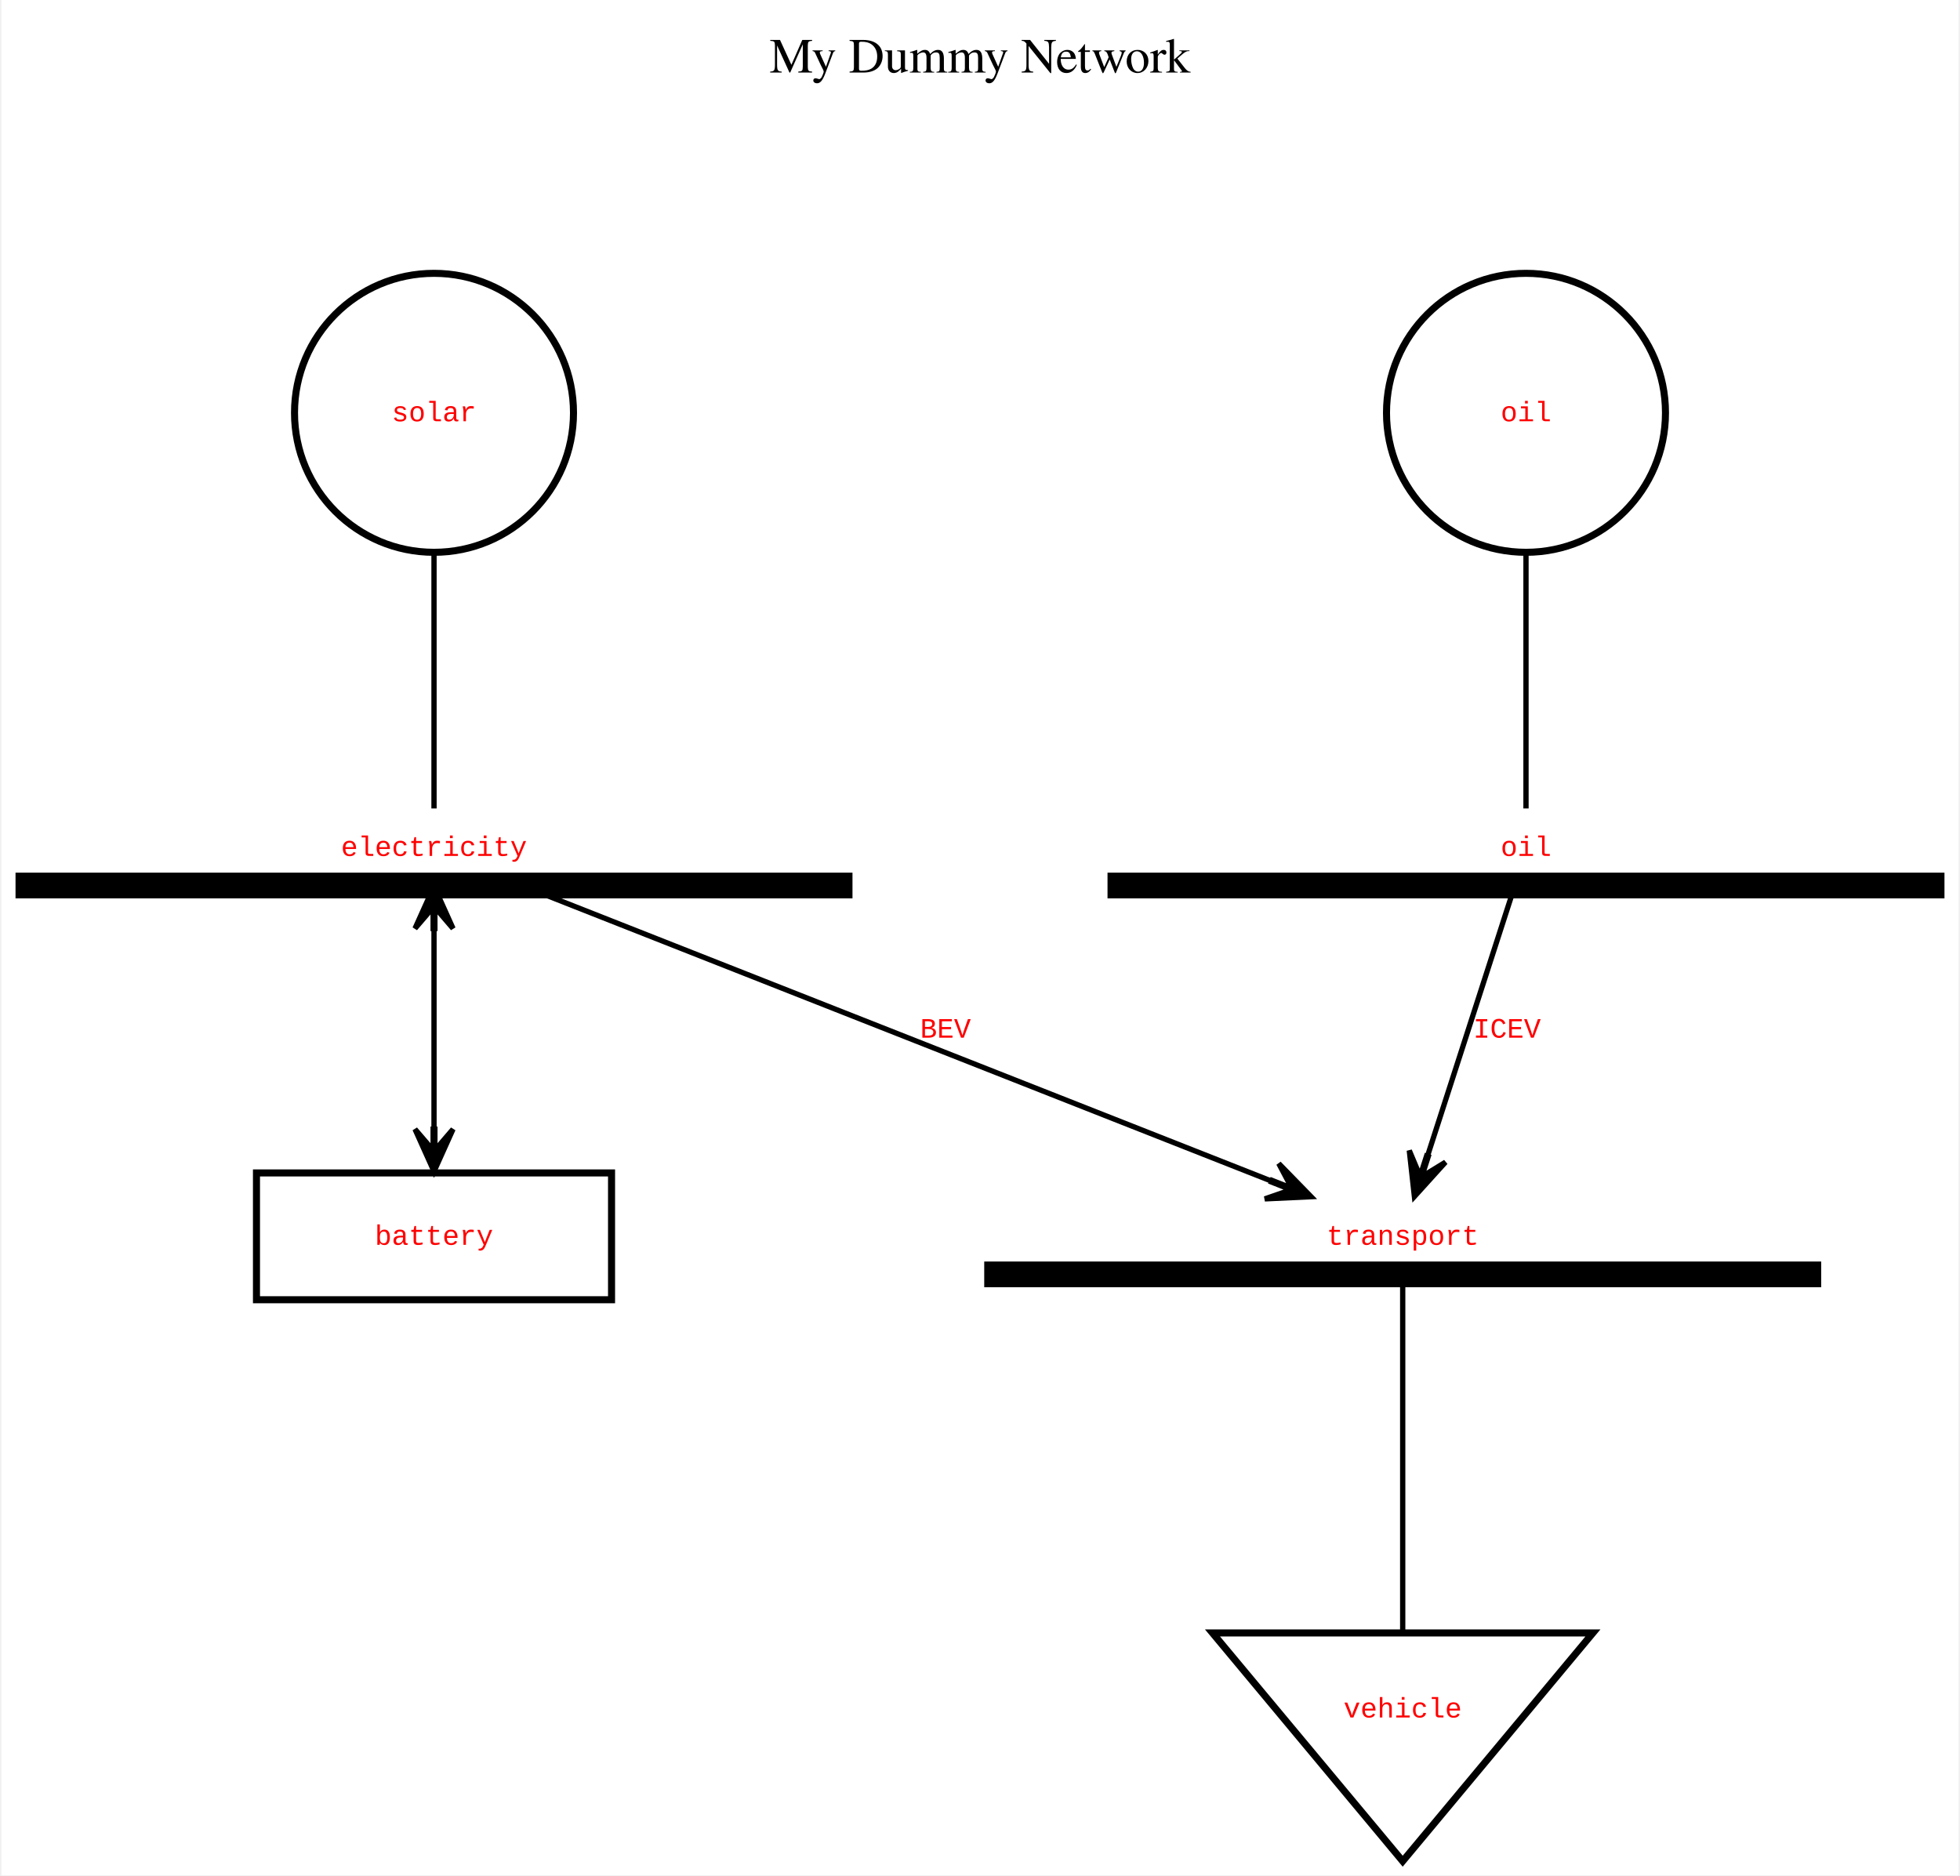
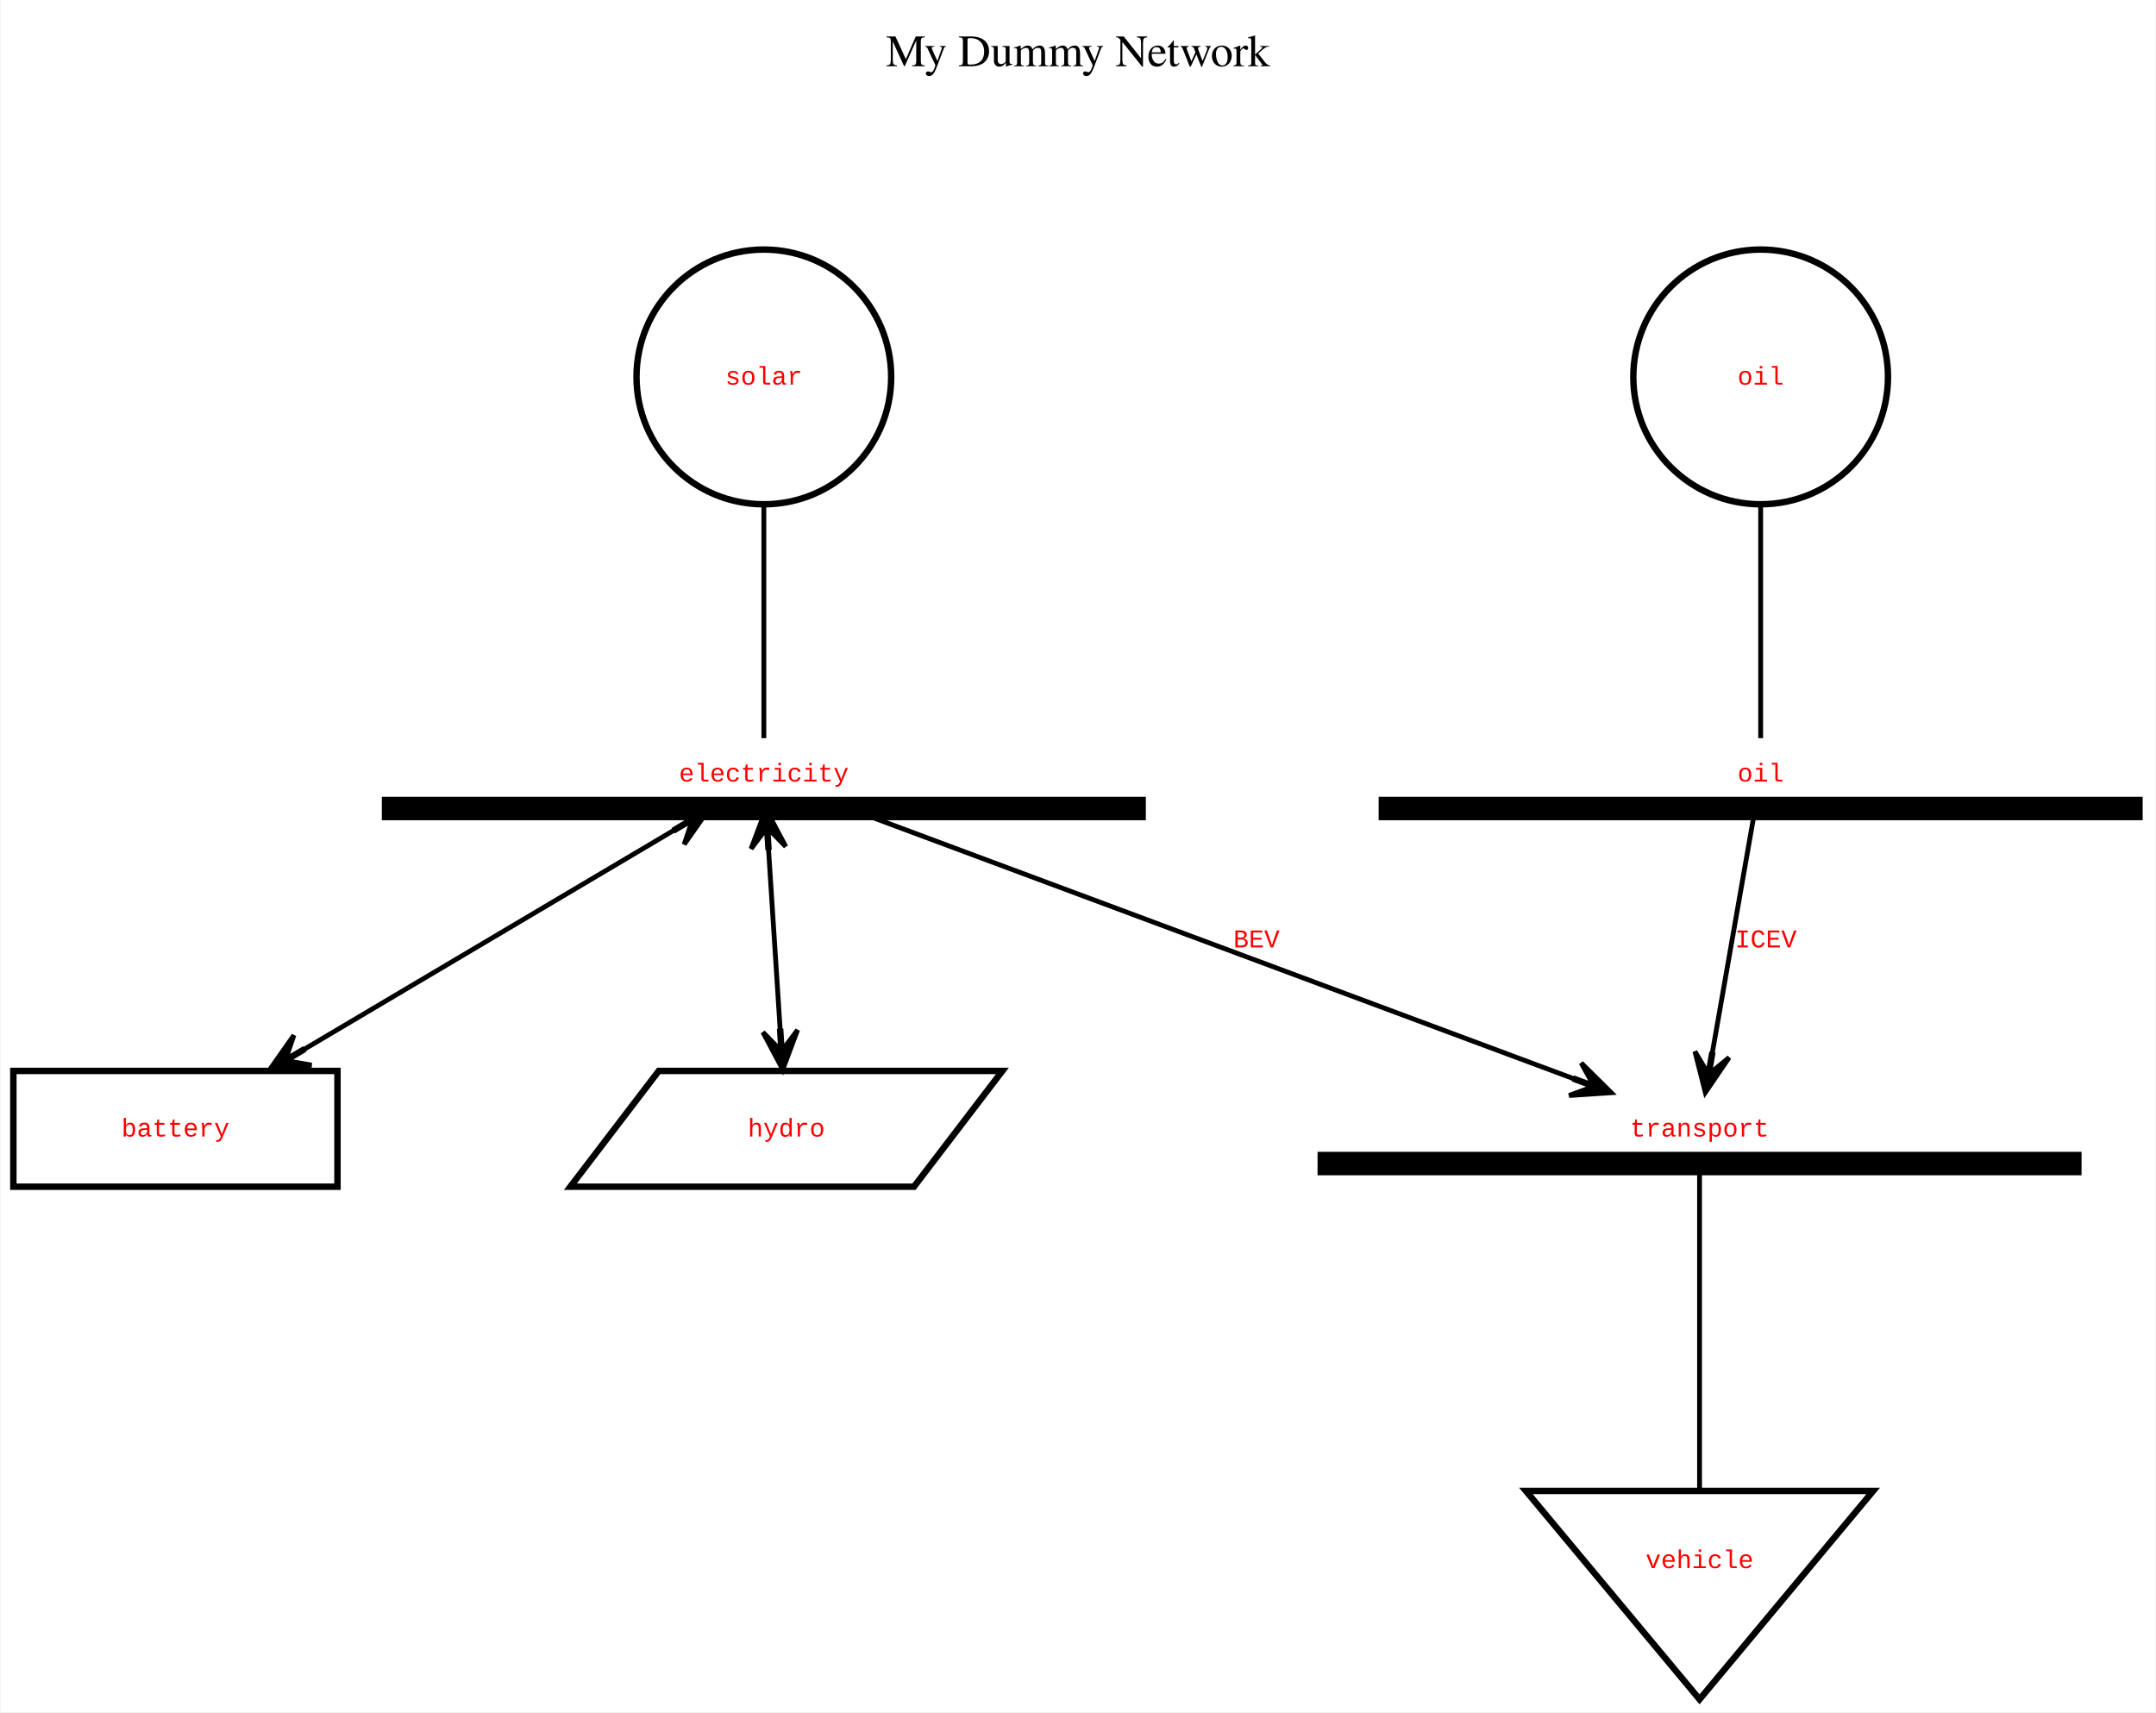
- <svg xmlns="http://www.w3.org/2000/svg" xmlns:xlink="http://www.w3.org/1999/xlink" width="556pt" height="532pt" viewBox="0.00 0.00 555.60 532.40">
+ <svg xmlns="http://www.w3.org/2000/svg" xmlns:xlink="http://www.w3.org/1999/xlink" width="670pt" height="532pt" viewBox="0.00 0.00 670.20 532.40">
  <g id="graph0" class="graph" transform="scale(1 1) rotate(0) translate(4 528.4)">
    <g id="a_graph0">
-       <a xlink:title="Network: My Dummy Network&#10;Bus: 3&#10;Generators: 2&#10;Loads: 1&#10;Stores: 1&#10;Links: 2&#10;Lines: 0&#10;Snapshots: 1">
-         <polygon fill="white" stroke="none" points="-4,4 -4,-528.4 551.6,-528.4 551.6,4 -4,4" />
-         <text text-anchor="middle" x="273.8" y="-507.8" font-family="Times,serif" font-size="14.00">My Dummy Network</text>
-         <text text-anchor="middle" x="273.8" y="-459" font-family="Times,serif" font-size="14.00">           </text>
+       <a xlink:title="Network: My Dummy Network&#10;Buses: 3 (out of 3)&#10;Generators: 2 (out of 2)&#10;Loads: 1 (out of 1)&#10;Stores: 1 (out of 1)&#10;Storage units: 1 (out of 1)&#10;Links: 2 (out of 2)&#10;Lines: 0 (out of 0)&#10;Snapshots: 1">
+         <polygon fill="white" stroke="none" points="-4,4 -4,-528.4 666.2,-528.4 666.2,4 -4,4" />
+         <text text-anchor="middle" x="331.1" y="-507.8" font-family="Times,serif" font-size="14.00">My Dummy Network</text>
+         <text text-anchor="middle" x="331.1" y="-459" font-family="Times,serif" font-size="14.00">           </text>
      </a>
    </g>
    <g id="node1" class="node">
      <g id="a_node1">
-         <a xlink:title="Bus: oil&#10;Carrier: AC&#10;Unit: &#10;Generators: 1&#10;Loads: 0&#10;Stores: 0&#10;Incoming links: 0&#10;Outgoing links: 1&#10;Lines: 0&#10;&#10;Power time series: N/A MW">
-           <polygon fill="none" stroke="none" stroke-width="7.3" points="547.6,-298.6 310,-298.6 310,-277 547.6,-277 547.6,-298.6" />
-           <polyline fill="none" stroke="black" stroke-width="7.3" points="310,-277 547.6,-277" />
-           <text text-anchor="start" x="421.6" y="-285.4" font-family="Courier New" font-size="8.00" fill="red">oil</text>
+         <a xlink:title="Bus: oil&#10;Carrier: AC&#10;Unit: MW&#10;Generators: 1&#10;Loads: 0&#10;Stores: 0&#10;Incoming links: 0&#10;Outgoing links: 1&#10;Lines: 0&#10;&#10;Power time series: N/A MW">
+           <polygon fill="none" stroke="none" stroke-width="7.3" points="662.2,-298.6 424.6,-298.6 424.6,-277 662.2,-277 662.2,-298.6" />
+           <polyline fill="none" stroke="black" stroke-width="7.3" points="424.6,-277 662.2,-277" />
+           <text text-anchor="start" x="536.2" y="-285.4" font-family="Courier New" font-size="8.00" fill="red">oil</text>
        </a>
      </g>
    </g>
    <g id="node3" class="node">
      <g id="a_node3">
-         <a xlink:title="Bus: transport&#10;Carrier: AC&#10;Unit: &#10;Generators: 0&#10;Loads: 1&#10;Stores: 0&#10;Incoming links: 2&#10;Outgoing links: 0&#10;Lines: 0&#10;&#10;Power time series: N/A MW">
-           <polygon fill="none" stroke="none" stroke-width="7.3" points="512.6,-188.2 275,-188.2 275,-166.6 512.6,-166.6 512.6,-188.2" />
-           <polyline fill="none" stroke="black" stroke-width="7.3" points="275,-166.6 512.6,-166.6" />
-           <text text-anchor="start" x="372.2" y="-175" font-family="Courier New" font-size="8.00" fill="red">transport</text>
-         </a>
-       </g>
-     </g>
-     <g id="edge5" class="edge">
-       <g id="a_edge5">
-         <a xlink:title="Link: ICEV&#10;From: oil (bus0)&#10;To: transport (bus1)&#10;Carrier: &#10;Extendable nominal power: False&#10;Nominal power: 0.00 MW&#10;Efficiency: 1.00&#10;Capital cost: 0.00 currency/MW&#10;Marginal cost: 0.00 currency/MWh&#10;&#10;Optimised nominal power: 0.00 MW&#10;Power time series (p0): N/A MW&#10;Power time series (p1): N/A MW">
-           <path fill="none" stroke="black" stroke-width="1.5" d="M425.57,-276.8C419.95,-259.38 408.24,-223.13 400.72,-199.82" />
-           <polygon fill="black" stroke="black" stroke-width="1.5" points="397.12,-188.7 405.95,-198.46 399.21,-194.33 401.05,-200.04 400.81,-200.12 400.57,-200.19 398.73,-194.48 395.67,-201.77 397.12,-188.7 397.12,-188.7" />
-         </a>
-       </g>
-       <text text-anchor="start" x="413.8" y="-233.8" font-family="Courier New" font-size="8.00" fill="red">ICEV</text>
-     </g>
-     <g id="node2" class="node">
-       <g id="a_node2">
-         <a xlink:title="Bus: electricity&#10;Carrier: AC&#10;Unit: &#10;Generators: 1&#10;Loads: 0&#10;Stores: 1&#10;Incoming links: 0&#10;Outgoing links: 1&#10;Lines: 0&#10;&#10;Power time series: N/A MW">
-           <polygon fill="none" stroke="none" stroke-width="7.3" points="237.6,-298.6 0,-298.6 0,-277 237.6,-277 237.6,-298.6" />
-           <polyline fill="none" stroke="black" stroke-width="7.3" points="0,-277 237.6,-277" />
-           <text text-anchor="start" x="92.4" y="-285.4" font-family="Courier New" font-size="8.00" fill="red">electricity</text>
+         <a xlink:title="Bus: transport&#10;Carrier: AC&#10;Unit: MW&#10;Generators: 0&#10;Loads: 1&#10;Stores: 0&#10;Incoming links: 2&#10;Outgoing links: 0&#10;Lines: 0&#10;&#10;Power time series: N/A MW">
+           <polygon fill="none" stroke="none" stroke-width="7.3" points="643.2,-188.2 405.6,-188.2 405.6,-166.6 643.2,-166.6 643.2,-188.2" />
+           <polyline fill="none" stroke="black" stroke-width="7.3" points="405.6,-166.6 643.2,-166.6" />
+           <text text-anchor="start" x="502.8" y="-175" font-family="Courier New" font-size="8.00" fill="red">transport</text>
        </a>
      </g>
    </g>
    <g id="edge6" class="edge">
      <g id="a_edge6">
-         <a xlink:title="Link: BEV&#10;From: electricity (bus0)&#10;To: transport (bus1)&#10;Carrier: &#10;Extendable nominal power: False&#10;Nominal power: 0.00 MW&#10;Efficiency: 1.00&#10;Capital cost: 0.00 currency/MW&#10;Marginal cost: 0.00 currency/MWh&#10;&#10;Optimised nominal power: 0.00 MW&#10;Power time series (p0): N/A MW&#10;Power time series (p1): N/A MW">
-           <path fill="none" stroke="black" stroke-width="1.5" d="M144.67,-276.6C193.71,-257.27 300.31,-215.25 356.86,-192.96" />
-           <polygon fill="black" stroke="black" stroke-width="1.5" points="367.8,-188.65 358.61,-198.07 362.31,-191.08 356.72,-193.28 356.63,-193.05 356.54,-192.82 362.12,-190.62 354.65,-188.03 367.8,-188.65 367.8,-188.65" />
+         <a xlink:title="Link: ICEV&#10;From: oil (bus0)&#10;To: transport (bus1)&#10;Carrier: &#10;Extendable nominal power: False&#10;Nominal power: 0.00 MW&#10;Efficiency: 1.00&#10;Capital cost: 0.00 currency/MW&#10;Marginal cost: 0.00 currency/MWh&#10;&#10;Optimised nominal power: 0.00 MW&#10;Power time series (p0): N/A MW&#10;Power time series (p1): N/A MW">
+           <path fill="none" stroke="black" stroke-width="1.5" d="M541.65,-276.8C538.62,-259.54 532.36,-223.79 528.27,-200.47" />
+           <polygon fill="black" stroke="black" stroke-width="1.5" points="526.2,-188.7 533.6,-199.58 527.49,-194.56 528.52,-200.47 528.28,-200.52 528.03,-200.56 526.99,-194.65 522.96,-201.45 526.2,-188.7 526.2,-188.7" />
        </a>
      </g>
-       <text text-anchor="start" x="256.8" y="-233.8" font-family="Courier New" font-size="8.00" fill="red">BEV</text>
+       <text text-anchor="start" x="535.4" y="-233.8" font-family="Courier New" font-size="8.00" fill="red">ICEV</text>
+     </g>
+     <g id="node2" class="node">
+       <g id="a_node2">
+         <a xlink:title="Bus: electricity&#10;Carrier: AC&#10;Unit: MW&#10;Generators: 1&#10;Loads: 0&#10;Stores: 1&#10;Incoming links: 0&#10;Outgoing links: 1&#10;Lines: 0&#10;&#10;Power time series: N/A MW">
+           <polygon fill="none" stroke="none" stroke-width="7.3" points="352.2,-298.6 114.6,-298.6 114.6,-277 352.2,-277 352.2,-298.6" />
+           <polyline fill="none" stroke="black" stroke-width="7.3" points="114.6,-277 352.2,-277" />
+           <text text-anchor="start" x="207" y="-285.4" font-family="Courier New" font-size="8.00" fill="red">electricity</text>
+         </a>
+       </g>
+     </g>
+     <g id="edge7" class="edge">
+       <g id="a_edge7">
+         <a xlink:title="Link: BEV&#10;From: electricity (bus0)&#10;To: transport (bus1)&#10;Carrier: &#10;Extendable nominal power: False&#10;Nominal power: 0.00 MW&#10;Efficiency: 1.00&#10;Capital cost: 0.00 currency/MW&#10;Marginal cost: 0.00 currency/MWh&#10;&#10;Optimised nominal power: 0.00 MW&#10;Power time series (p0): N/A MW&#10;Power time series (p1): N/A MW">
+           <path fill="none" stroke="black" stroke-width="1.5" d="M261.04,-276.5C313.18,-257.08 426.15,-215 485.77,-192.79" />
+           <polygon fill="black" stroke="black" stroke-width="1.5" points="496.95,-188.63 487.59,-197.88 491.41,-190.96 485.79,-193.05 485.7,-192.82 485.61,-192.58 491.24,-190.49 483.82,-187.76 496.95,-188.63 496.95,-188.63" />
+         </a>
+       </g>
+       <text text-anchor="start" x="379.4" y="-233.8" font-family="Courier New" font-size="8.00" fill="red">BEV</text>
    </g>
    <g id="node7" class="node">
      <g id="a_node7">
        <a xlink:title="Store: battery&#10;Bus: electricity&#10;Carrier: &#10;Extendable nominal energy: False&#10;Nominal energy: 0.00 MWh&#10;Power set: 0.00 MW&#10;Cyclic energy: False&#10;Capital cost: 0.00 currency/MW&#10;Marginal cost: 0.00 currency/MWh&#10;&#10;Optimised nominal energy: 0.00 MWh&#10;Energy time series: N/A MWh&#10;Power time series: N/A MW">
-           <polygon fill="none" stroke="black" stroke-width="2" points="169.2,-195.4 68.4,-195.4 68.4,-159.4 169.2,-159.4 169.2,-195.4" />
-           <text text-anchor="start" x="102" y="-175" font-family="Courier New" font-size="8.00" fill="red">battery</text>
+           <polygon fill="none" stroke="black" stroke-width="2" points="100.8,-195.4 0,-195.4 0,-159.4 100.8,-159.4 100.8,-195.4" />
+           <text text-anchor="start" x="33.6" y="-175" font-family="Courier New" font-size="8.00" fill="red">battery</text>
        </a>
      </g>
    </g>
    <g id="edge4" class="edge">
-       <path fill="none" stroke="black" stroke-width="1.5" d="M118.8,-265.02C118.8,-248.56 118.8,-225.77 118.8,-207.71" />
-       <polygon fill="black" stroke="black" stroke-width="1.5" points="118.8,-276.8 113.4,-264.8 118.55,-270.8 118.55,-264.8 118.8,-264.8 119.05,-264.8 119.05,-270.8 124.2,-264.8 118.8,-276.8 118.8,-276.8" />
-       <polygon fill="black" stroke="black" stroke-width="1.5" points="118.8,-195.82 124.2,-207.82 119.05,-201.82 119.05,-207.82 118.8,-207.82 118.55,-207.82 118.55,-201.82 113.4,-207.82 118.8,-195.82 118.8,-195.82" />
+       <path fill="none" stroke="black" stroke-width="1.5" d="M206.06,-270.6C175.17,-252.31 124.65,-222.38 89.58,-201.61" />
+       <polygon fill="black" stroke="black" stroke-width="1.5" points="216.18,-276.6 203.11,-275.13 210.89,-273.76 205.73,-270.7 205.86,-270.49 205.99,-270.27 211.15,-273.33 208.61,-265.84 216.18,-276.6 216.18,-276.6" />
+       <polygon fill="black" stroke="black" stroke-width="1.5" points="79.68,-195.74 92.75,-197.21 84.96,-198.58 90.13,-201.64 90,-201.86 89.87,-202.07 84.71,-199.01 87.25,-206.5 79.68,-195.74 79.68,-195.74" />
+     </g>
+     <g id="node8" class="node">
+       <g id="a_node8">
+         <a xlink:title="Storage unit: hydro&#10;Bus: electricity&#10;Carrier: &#10;Extendable nominal power: False&#10;Nominal power: 0.00 MW&#10;Power set: 0.00 MW&#10;Charge cyclic state: False&#10;Capital cost: 0.00 currency/MW&#10;Marginal cost: 0.00 currency/MWh&#10;&#10;Optimised nominal power: 0.00 MW&#10;Power time series: N/A MW">
+           <polygon fill="none" stroke="black" stroke-width="2" points="307.58,-195.4 200.71,-195.4 173.22,-159.4 280.09,-159.4 307.58,-195.4" />
+           <text text-anchor="start" x="228.4" y="-175" font-family="Courier New" font-size="8.00" fill="red">hydro</text>
+         </a>
+       </g>
+     </g>
+     <g id="edge5" class="edge">
+       <path fill="none" stroke="black" stroke-width="1.5" d="M234.81,-265.02C235.87,-248.56 237.34,-225.77 238.51,-207.71" />
+       <polygon fill="black" stroke="black" stroke-width="1.5" points="234.05,-276.8 229.43,-264.47 234.18,-270.79 234.57,-264.81 234.82,-264.82 235.07,-264.84 234.68,-270.82 240.21,-265.17 234.05,-276.8 234.05,-276.8" />
+       <polygon fill="black" stroke="black" stroke-width="1.5" points="239.28,-195.82 243.89,-208.14 239.14,-201.82 238.75,-207.81 238.5,-207.79 238.25,-207.78 238.64,-201.79 233.11,-207.44 239.28,-195.82 239.28,-195.82" />
    </g>
    <g id="node6" class="node">
      <g id="a_node6">
        <a xlink:title="Load: vehicle&#10;Bus: transport&#10;Carrier: &#10;Power set: 0.00 MW">
-           <polygon fill="none" stroke="black" stroke-width="2" points="393.8,0 447.8,-64.8 339.8,-64.8 393.8,0" />
-           <text text-anchor="start" x="377" y="-40.8" font-family="Courier New" font-size="8.00" fill="red">vehicle</text>
+           <polygon fill="none" stroke="black" stroke-width="2" points="524.4,0 578.4,-64.8 470.4,-64.8 524.4,0" />
+           <text text-anchor="start" x="507.6" y="-40.8" font-family="Courier New" font-size="8.00" fill="red">vehicle</text>
        </a>
      </g>
    </g>
    <g id="edge3" class="edge">
-       <path fill="none" stroke="black" stroke-width="1.5" d="M393.8,-166.46C393.8,-144.97 393.8,-93.76 393.8,-64.89" />
+       <path fill="none" stroke="black" stroke-width="1.5" d="M524.4,-166.46C524.4,-144.97 524.4,-93.76 524.4,-64.89" />
    </g>
    <g id="node4" class="node">
      <g id="a_node4">
        <a xlink:title="Generator: oil&#10;Bus: oil&#10;Carrier: &#10;Extendable nominal power: False&#10;Nominal power: 0.00 MW&#10;Power set: 0.00 MW&#10;Efficiency: 1.00&#10;Capital cost: 0.00 currency/MW&#10;Marginal cost: 0.00 currency/MWh&#10;&#10;Optimised nominal power: 0.00 MW&#10;Power time series: N/A MW">
-           <ellipse fill="none" stroke="black" stroke-width="2" cx="428.8" cy="-411.2" rx="39.6" ry="39.6" />
-           <text text-anchor="start" x="421.6" y="-408.8" font-family="Courier New" font-size="8.00" fill="red">oil</text>
+           <ellipse fill="none" stroke="black" stroke-width="2" cx="543.4" cy="-411.2" rx="39.6" ry="39.6" />
+           <text text-anchor="start" x="536.2" y="-408.8" font-family="Courier New" font-size="8.00" fill="red">oil</text>
        </a>
      </g>
    </g>
    <g id="edge1" class="edge">
-       <path fill="none" stroke="black" stroke-width="1.5" d="M428.8,-371.12C428.8,-345.75 428.8,-314.59 428.8,-298.88" />
+       <path fill="none" stroke="black" stroke-width="1.5" d="M543.4,-371.12C543.4,-345.75 543.4,-314.59 543.4,-298.88" />
    </g>
    <g id="node5" class="node">
      <g id="a_node5">
        <a xlink:title="Generator: solar&#10;Bus: electricity&#10;Carrier: &#10;Extendable nominal power: False&#10;Nominal power: 0.00 MW&#10;Power set: 0.00 MW&#10;Efficiency: 1.00&#10;Capital cost: 0.00 currency/MW&#10;Marginal cost: 0.00 currency/MWh&#10;&#10;Optimised nominal power: 0.00 MW&#10;Power time series: N/A MW">
-           <ellipse fill="none" stroke="black" stroke-width="2" cx="118.8" cy="-411.2" rx="39.6" ry="39.6" />
-           <text text-anchor="start" x="106.8" y="-408.8" font-family="Courier New" font-size="8.00" fill="red">solar</text>
+           <ellipse fill="none" stroke="black" stroke-width="2" cx="233.4" cy="-411.2" rx="39.6" ry="39.6" />
+           <text text-anchor="start" x="221.4" y="-408.8" font-family="Courier New" font-size="8.00" fill="red">solar</text>
        </a>
      </g>
    </g>
    <g id="edge2" class="edge">
-       <path fill="none" stroke="black" stroke-width="1.5" d="M118.8,-371.12C118.8,-345.75 118.8,-314.59 118.8,-298.88" />
+       <path fill="none" stroke="black" stroke-width="1.5" d="M233.4,-371.12C233.4,-345.75 233.4,-314.59 233.4,-298.88" />
    </g>
  </g>
</svg>
